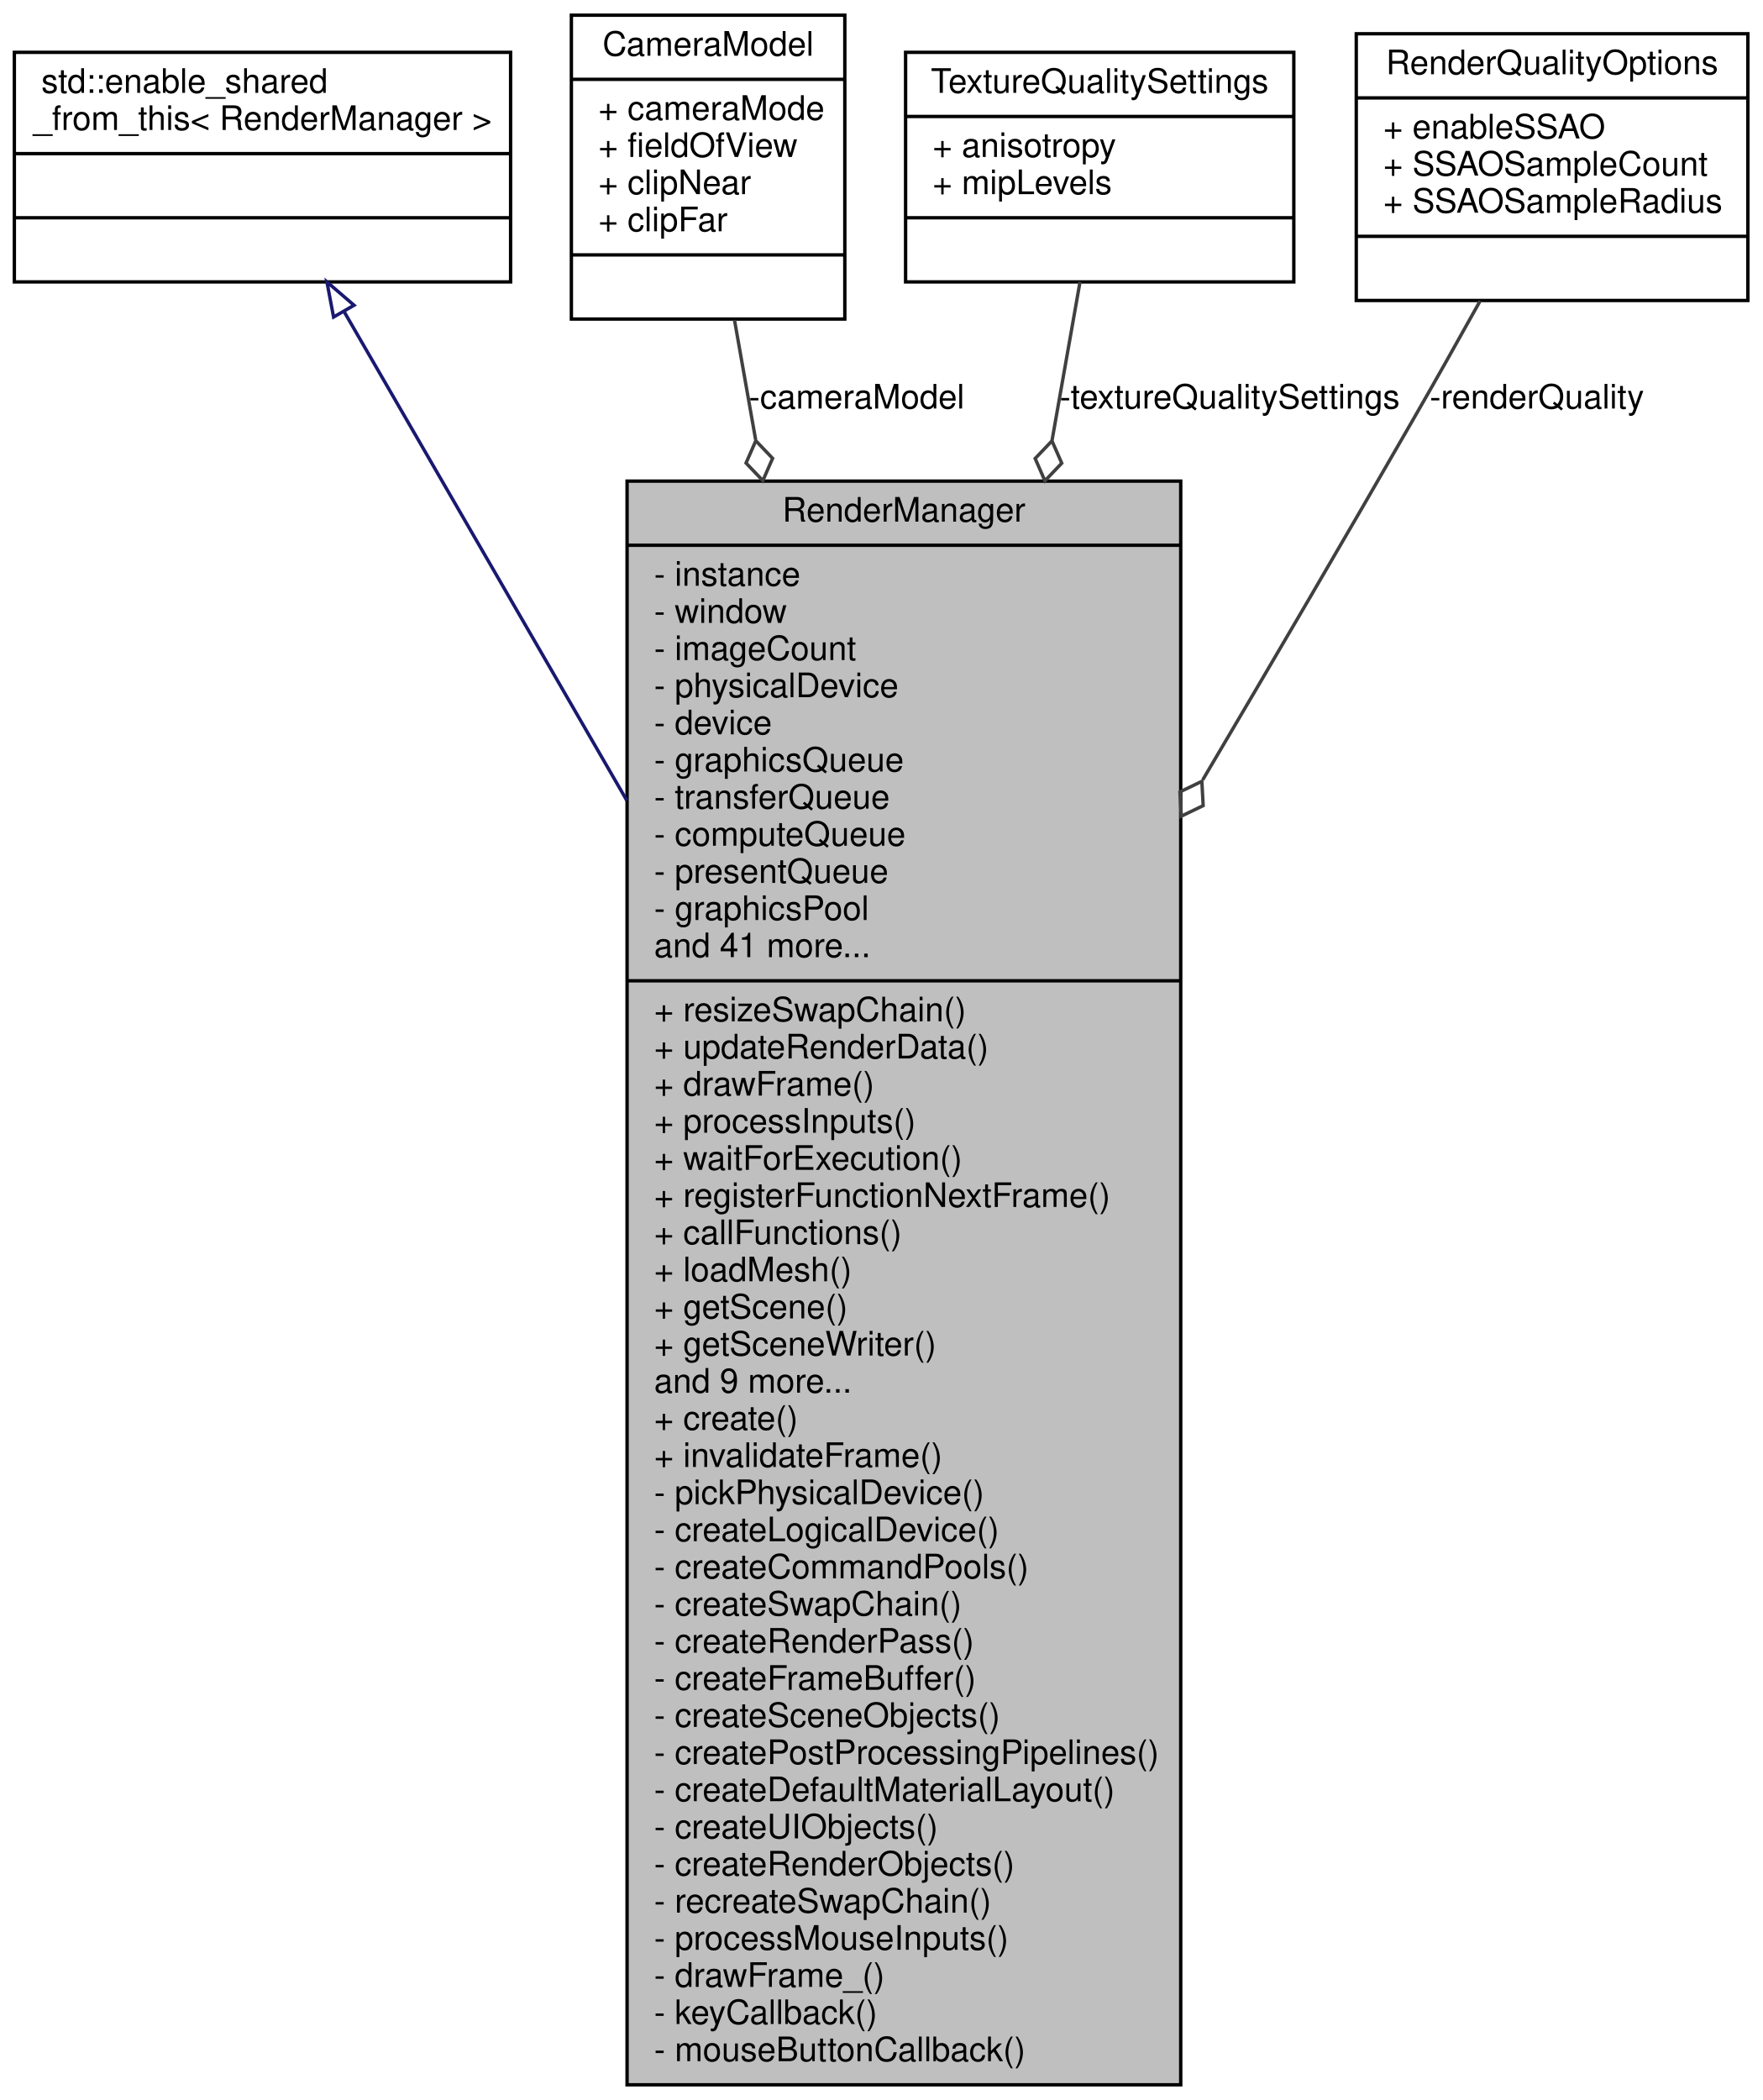
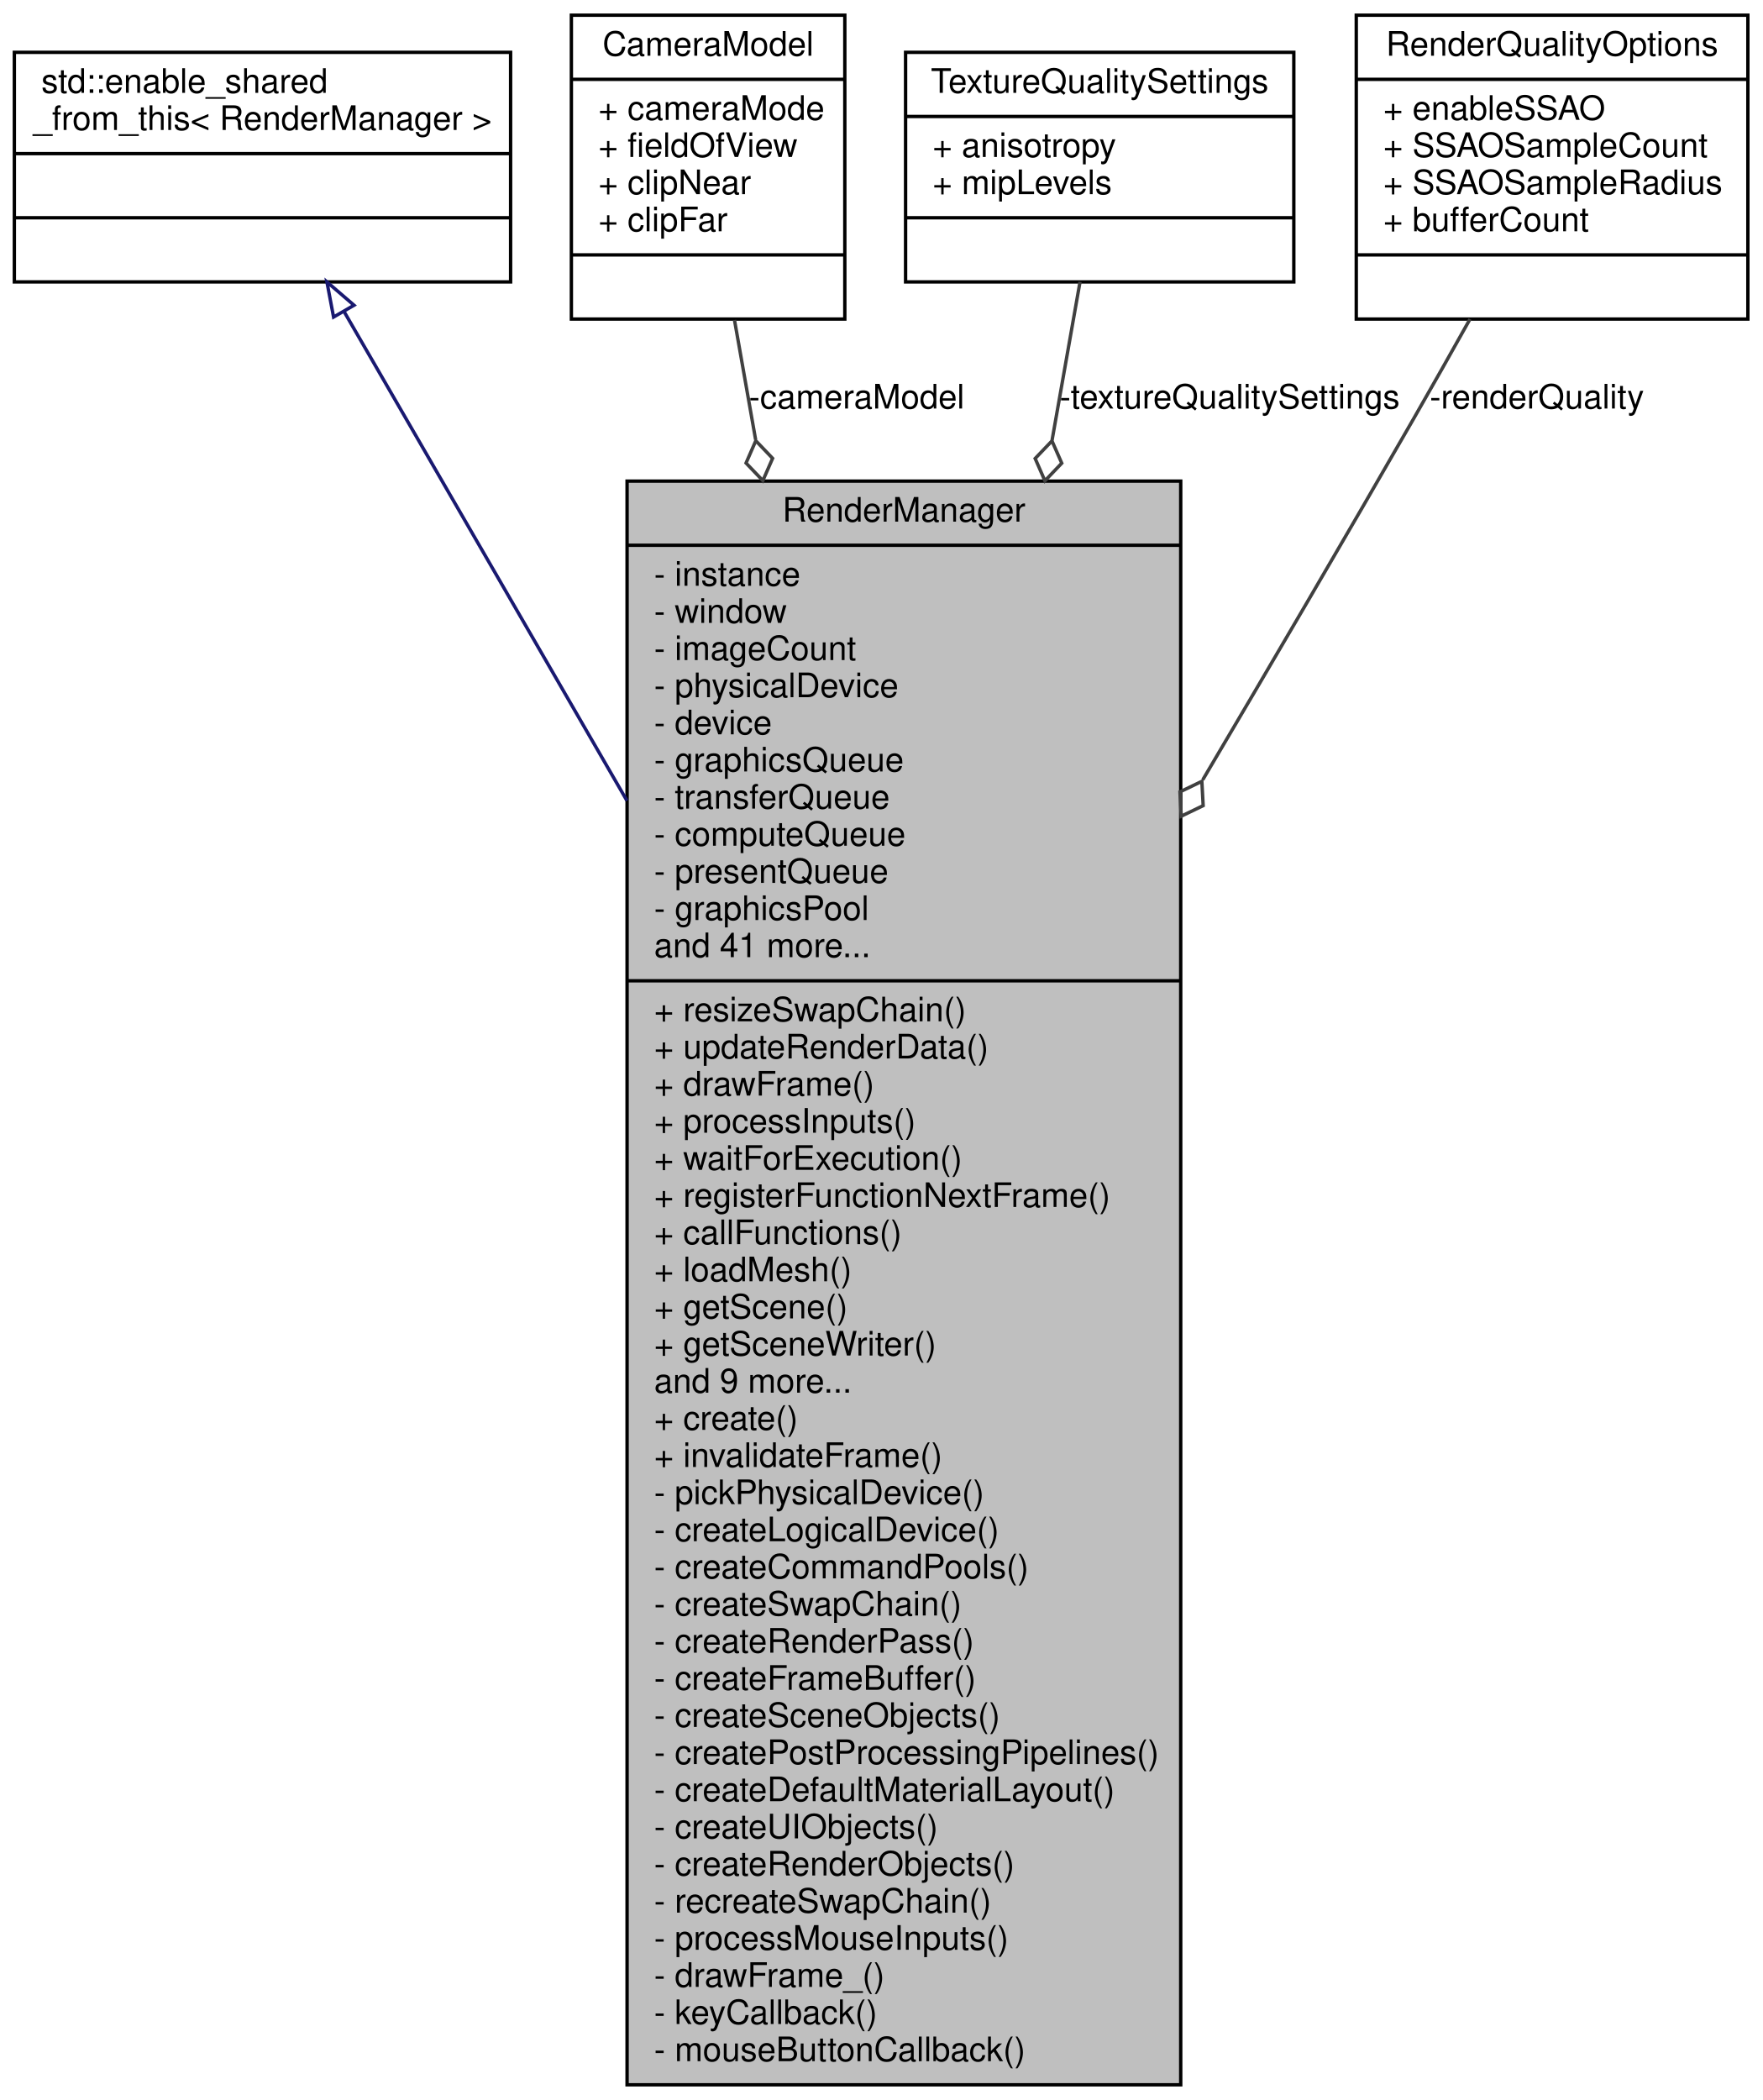
<svg xmlns="http://www.w3.org/2000/svg" xmlns:xlink="http://www.w3.org/1999/xlink" width="522pt" height="622pt" viewBox="0.00 0.00 521.50 622.00">
  <g id="graph0" class="graph" transform="scale(1 1) rotate(0) translate(4 618)">
    <g id="node1" class="node">
      <g id="a_node1">
        <a xlink:title=" ">
          <polygon fill="#bfbfbf" stroke="black" points="181.5,-0.5 181.5,-475.5 345.5,-475.5 345.5,-0.5 181.5,-0.5" />
          <text text-anchor="middle" x="263.5" y="-463.5" font-family="Helvetica,sans-Serif" font-size="10.00">RenderManager</text>
          <polyline fill="none" stroke="black" points="181.5,-456.5 345.5,-456.5 " />
          <text text-anchor="start" x="189.5" y="-444.5" font-family="Helvetica,sans-Serif" font-size="10.00">- instance</text>
          <text text-anchor="start" x="189.5" y="-433.5" font-family="Helvetica,sans-Serif" font-size="10.00">- window</text>
          <text text-anchor="start" x="189.5" y="-422.5" font-family="Helvetica,sans-Serif" font-size="10.00">- imageCount</text>
          <text text-anchor="start" x="189.5" y="-411.5" font-family="Helvetica,sans-Serif" font-size="10.00">- physicalDevice</text>
          <text text-anchor="start" x="189.5" y="-400.5" font-family="Helvetica,sans-Serif" font-size="10.00">- device</text>
          <text text-anchor="start" x="189.5" y="-389.5" font-family="Helvetica,sans-Serif" font-size="10.00">- graphicsQueue</text>
          <text text-anchor="start" x="189.5" y="-378.5" font-family="Helvetica,sans-Serif" font-size="10.00">- transferQueue</text>
          <text text-anchor="start" x="189.5" y="-367.5" font-family="Helvetica,sans-Serif" font-size="10.00">- computeQueue</text>
          <text text-anchor="start" x="189.5" y="-356.5" font-family="Helvetica,sans-Serif" font-size="10.00">- presentQueue</text>
          <text text-anchor="start" x="189.5" y="-345.5" font-family="Helvetica,sans-Serif" font-size="10.00">- graphicsPool</text>
          <text text-anchor="start" x="189.5" y="-334.5" font-family="Helvetica,sans-Serif" font-size="10.00">and 41 more...</text>
          <polyline fill="none" stroke="black" points="181.5,-327.5 345.5,-327.5 " />
          <text text-anchor="start" x="189.5" y="-315.5" font-family="Helvetica,sans-Serif" font-size="10.00">+ resizeSwapChain()</text>
          <text text-anchor="start" x="189.5" y="-304.5" font-family="Helvetica,sans-Serif" font-size="10.00">+ updateRenderData()</text>
          <text text-anchor="start" x="189.5" y="-293.5" font-family="Helvetica,sans-Serif" font-size="10.00">+ drawFrame()</text>
          <text text-anchor="start" x="189.5" y="-282.5" font-family="Helvetica,sans-Serif" font-size="10.00">+ processInputs()</text>
          <text text-anchor="start" x="189.5" y="-271.5" font-family="Helvetica,sans-Serif" font-size="10.00">+ waitForExecution()</text>
          <text text-anchor="start" x="189.5" y="-260.5" font-family="Helvetica,sans-Serif" font-size="10.00">+ registerFunctionNextFrame()</text>
          <text text-anchor="start" x="189.5" y="-249.5" font-family="Helvetica,sans-Serif" font-size="10.00">+ callFunctions()</text>
          <text text-anchor="start" x="189.5" y="-238.5" font-family="Helvetica,sans-Serif" font-size="10.00">+ loadMesh()</text>
          <text text-anchor="start" x="189.5" y="-227.5" font-family="Helvetica,sans-Serif" font-size="10.00">+ getScene()</text>
          <text text-anchor="start" x="189.5" y="-216.5" font-family="Helvetica,sans-Serif" font-size="10.00">+ getSceneWriter()</text>
          <text text-anchor="start" x="189.5" y="-205.5" font-family="Helvetica,sans-Serif" font-size="10.00">and 9 more...</text>
          <text text-anchor="start" x="189.5" y="-194.5" font-family="Helvetica,sans-Serif" font-size="10.00">+ create()</text>
          <text text-anchor="start" x="189.5" y="-183.5" font-family="Helvetica,sans-Serif" font-size="10.00">+ invalidateFrame()</text>
          <text text-anchor="start" x="189.5" y="-172.5" font-family="Helvetica,sans-Serif" font-size="10.00">- pickPhysicalDevice()</text>
          <text text-anchor="start" x="189.5" y="-161.5" font-family="Helvetica,sans-Serif" font-size="10.00">- createLogicalDevice()</text>
          <text text-anchor="start" x="189.5" y="-150.5" font-family="Helvetica,sans-Serif" font-size="10.00">- createCommandPools()</text>
          <text text-anchor="start" x="189.5" y="-139.5" font-family="Helvetica,sans-Serif" font-size="10.00">- createSwapChain()</text>
          <text text-anchor="start" x="189.5" y="-128.5" font-family="Helvetica,sans-Serif" font-size="10.00">- createRenderPass()</text>
          <text text-anchor="start" x="189.5" y="-117.5" font-family="Helvetica,sans-Serif" font-size="10.00">- createFrameBuffer()</text>
          <text text-anchor="start" x="189.5" y="-106.5" font-family="Helvetica,sans-Serif" font-size="10.00">- createSceneObjects()</text>
          <text text-anchor="start" x="189.5" y="-95.5" font-family="Helvetica,sans-Serif" font-size="10.00">- createPostProcessingPipelines()</text>
          <text text-anchor="start" x="189.5" y="-84.5" font-family="Helvetica,sans-Serif" font-size="10.00">- createDefaultMaterialLayout()</text>
          <text text-anchor="start" x="189.5" y="-73.5" font-family="Helvetica,sans-Serif" font-size="10.00">- createUIObjects()</text>
          <text text-anchor="start" x="189.5" y="-62.5" font-family="Helvetica,sans-Serif" font-size="10.00">- createRenderObjects()</text>
          <text text-anchor="start" x="189.5" y="-51.5" font-family="Helvetica,sans-Serif" font-size="10.00">- recreateSwapChain()</text>
          <text text-anchor="start" x="189.5" y="-40.5" font-family="Helvetica,sans-Serif" font-size="10.00">- processMouseInputs()</text>
          <text text-anchor="start" x="189.5" y="-29.5" font-family="Helvetica,sans-Serif" font-size="10.00">- drawFrame_()</text>
          <text text-anchor="start" x="189.5" y="-18.5" font-family="Helvetica,sans-Serif" font-size="10.00">- keyCallback()</text>
          <text text-anchor="start" x="189.5" y="-7.5" font-family="Helvetica,sans-Serif" font-size="10.00">- mouseButtonCallback()</text>
        </a>
      </g>
    </g>
    <g id="node2" class="node">
      <g id="a_node2">
        <a xlink:title=" ">
          <polygon fill="none" stroke="black" points="0,-534.5 0,-602.5 147,-602.5 147,-534.5 0,-534.5" />
          <text text-anchor="start" x="8" y="-590.5" font-family="Helvetica,sans-Serif" font-size="10.00">std::enable_shared</text>
          <text text-anchor="middle" x="73.5" y="-579.5" font-family="Helvetica,sans-Serif" font-size="10.00">_from_this&lt; RenderManager &gt;</text>
          <polyline fill="none" stroke="black" points="0,-572.5 147,-572.5 " />
          <text text-anchor="middle" x="73.5" y="-560.5" font-family="Helvetica,sans-Serif" font-size="10.00"> </text>
          <polyline fill="none" stroke="black" points="0,-553.5 147,-553.5 " />
          <text text-anchor="middle" x="73.5" y="-541.5" font-family="Helvetica,sans-Serif" font-size="10.00"> </text>
        </a>
      </g>
    </g>
    <g id="edge1" class="edge">
      <path fill="none" stroke="midnightblue" d="M97.75,-525.58C118.98,-488.86 151.11,-433.31 181.45,-380.86" />
      <polygon fill="none" stroke="midnightblue" points="94.56,-524.09 92.59,-534.5 100.62,-527.59 94.56,-524.09" />
    </g>
    <g id="node3" class="node">
      <g id="a_node3">
        <a xlink:href="struct_camera_model.html" target="_top" xlink:title=" ">
          <polygon fill="none" stroke="black" points="165,-523.5 165,-613.5 246,-613.5 246,-523.5 165,-523.5" />
          <text text-anchor="middle" x="205.5" y="-601.5" font-family="Helvetica,sans-Serif" font-size="10.00">CameraModel</text>
          <polyline fill="none" stroke="black" points="165,-594.5 246,-594.5 " />
          <text text-anchor="start" x="173" y="-582.5" font-family="Helvetica,sans-Serif" font-size="10.00">+ cameraMode</text>
          <text text-anchor="start" x="173" y="-571.5" font-family="Helvetica,sans-Serif" font-size="10.00">+ fieldOfView</text>
          <text text-anchor="start" x="173" y="-560.5" font-family="Helvetica,sans-Serif" font-size="10.00">+ clipNear</text>
          <text text-anchor="start" x="173" y="-549.5" font-family="Helvetica,sans-Serif" font-size="10.00">+ clipFar</text>
          <polyline fill="none" stroke="black" points="165,-542.5 246,-542.5 " />
          <text text-anchor="middle" x="205.5" y="-530.5" font-family="Helvetica,sans-Serif" font-size="10.00"> </text>
        </a>
      </g>
    </g>
    <g id="edge2" class="edge">
      <path fill="none" stroke="#404040" d="M213.32,-523.2C215.18,-512.67 217.29,-500.7 219.58,-487.77" />
      <polygon fill="none" stroke="#404040" points="219.63,-487.46 216.74,-480.85 221.72,-475.64 224.61,-482.24 219.63,-487.46" />
      <text text-anchor="middle" x="249.5" y="-497" font-family="Helvetica,sans-Serif" font-size="10.00"> -cameraModel</text>
    </g>
    <g id="node4" class="node">
      <g id="a_node4">
        <a xlink:href="struct_texture_quality_settings.html" target="_top" xlink:title=" ">
          <polygon fill="none" stroke="black" points="264,-534.5 264,-602.5 379,-602.5 379,-534.5 264,-534.5" />
          <text text-anchor="middle" x="321.5" y="-590.5" font-family="Helvetica,sans-Serif" font-size="10.00">TextureQualitySettings</text>
          <polyline fill="none" stroke="black" points="264,-583.5 379,-583.5 " />
          <text text-anchor="start" x="272" y="-571.5" font-family="Helvetica,sans-Serif" font-size="10.00">+ anisotropy</text>
          <text text-anchor="start" x="272" y="-560.5" font-family="Helvetica,sans-Serif" font-size="10.00">+ mipLevels</text>
          <polyline fill="none" stroke="black" points="264,-553.5 379,-553.5 " />
          <text text-anchor="middle" x="321.5" y="-541.5" font-family="Helvetica,sans-Serif" font-size="10.00"> </text>
        </a>
      </g>
    </g>
    <g id="edge3" class="edge">
      <path fill="none" stroke="#404040" d="M315.67,-534.5C313.39,-521.55 310.55,-505.49 307.39,-487.6" />
      <polygon fill="none" stroke="#404040" points="307.36,-487.41 302.38,-482.2 305.27,-475.59 310.26,-480.81 307.36,-487.41" />
      <text text-anchor="middle" x="360" y="-497" font-family="Helvetica,sans-Serif" font-size="10.00"> -textureQualitySettings</text>
    </g>
    <g id="node5" class="node">
      <g id="a_node5">
        <a xlink:href="struct_render_quality_options.html" target="_top" xlink:title=" ">
-           <polygon fill="none" stroke="black" points="397.5,-529 397.5,-608 513.5,-608 513.5,-529 397.5,-529" />
-           <text text-anchor="middle" x="455.5" y="-596" font-family="Helvetica,sans-Serif" font-size="10.00">RenderQualityOptions</text>
-           <polyline fill="none" stroke="black" points="397.5,-589 513.5,-589 " />
-           <text text-anchor="start" x="405.5" y="-577" font-family="Helvetica,sans-Serif" font-size="10.00">+ enableSSAO</text>
-           <text text-anchor="start" x="405.5" y="-566" font-family="Helvetica,sans-Serif" font-size="10.00">+ SSAOSampleCount</text>
-           <text text-anchor="start" x="405.5" y="-555" font-family="Helvetica,sans-Serif" font-size="10.00">+ SSAOSampleRadius</text>
-           <polyline fill="none" stroke="black" points="397.5,-548 513.5,-548 " />
-           <text text-anchor="middle" x="455.5" y="-536" font-family="Helvetica,sans-Serif" font-size="10.00"> </text>
+           <polygon fill="none" stroke="black" points="397.5,-523.5 397.5,-613.5 513.5,-613.5 513.5,-523.5 397.5,-523.5" />
+           <text text-anchor="middle" x="455.5" y="-601.5" font-family="Helvetica,sans-Serif" font-size="10.00">RenderQualityOptions</text>
+           <polyline fill="none" stroke="black" points="397.5,-594.5 513.5,-594.5 " />
+           <text text-anchor="start" x="405.5" y="-582.5" font-family="Helvetica,sans-Serif" font-size="10.00">+ enableSSAO</text>
+           <text text-anchor="start" x="405.5" y="-571.5" font-family="Helvetica,sans-Serif" font-size="10.00">+ SSAOSampleCount</text>
+           <text text-anchor="start" x="405.5" y="-560.5" font-family="Helvetica,sans-Serif" font-size="10.00">+ SSAOSampleRadius</text>
+           <text text-anchor="start" x="405.5" y="-549.5" font-family="Helvetica,sans-Serif" font-size="10.00">+ bufferCount</text>
+           <polyline fill="none" stroke="black" points="397.5,-542.5 513.5,-542.5 " />
+           <text text-anchor="middle" x="455.5" y="-530.5" font-family="Helvetica,sans-Serif" font-size="10.00"> </text>
        </a>
      </g>
    </g>
    <g id="edge4" class="edge">
-       <path fill="none" stroke="#404040" d="M434.19,-528.87C427.91,-517.59 420.98,-505.27 414.5,-494 394.52,-459.24 372.7,-422 352.03,-387.03" />
+       <path fill="none" stroke="#404040" d="M431.19,-523.48C425.74,-513.74 419.96,-503.5 414.5,-494 394.52,-459.24 372.7,-422 352.03,-387.03" />
      <polygon fill="none" stroke="#404040" points="351.76,-386.58 345.27,-383.45 345.65,-376.25 352.15,-379.38 351.76,-386.58" />
      <text text-anchor="middle" x="451" y="-497" font-family="Helvetica,sans-Serif" font-size="10.00"> -renderQuality</text>
    </g>
  </g>
</svg>
